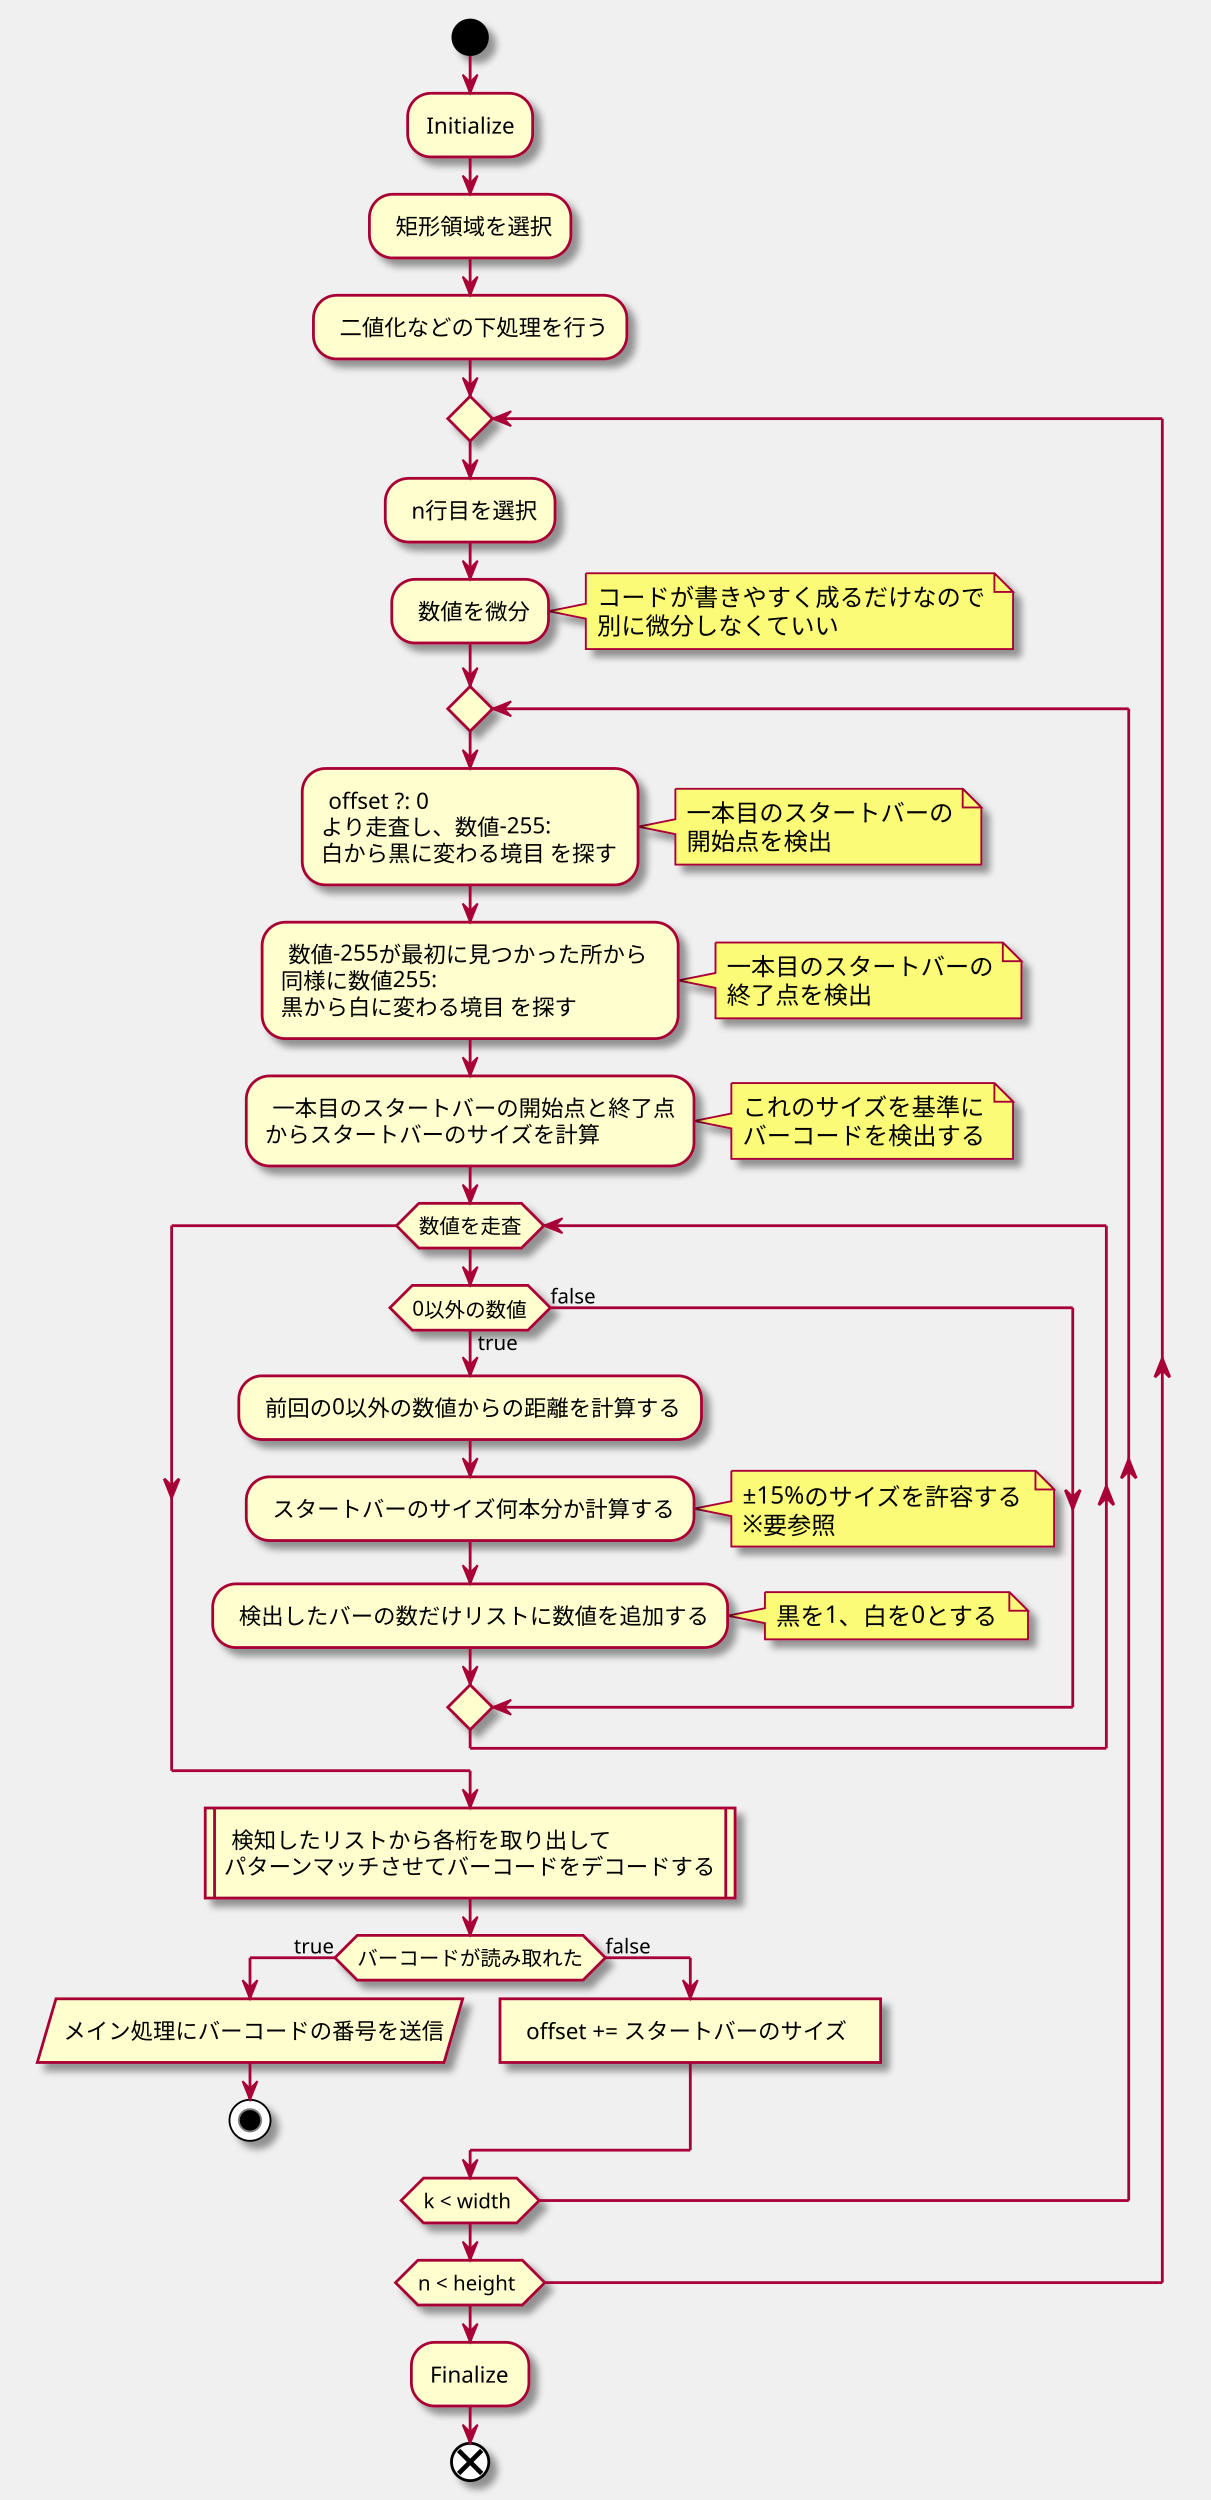
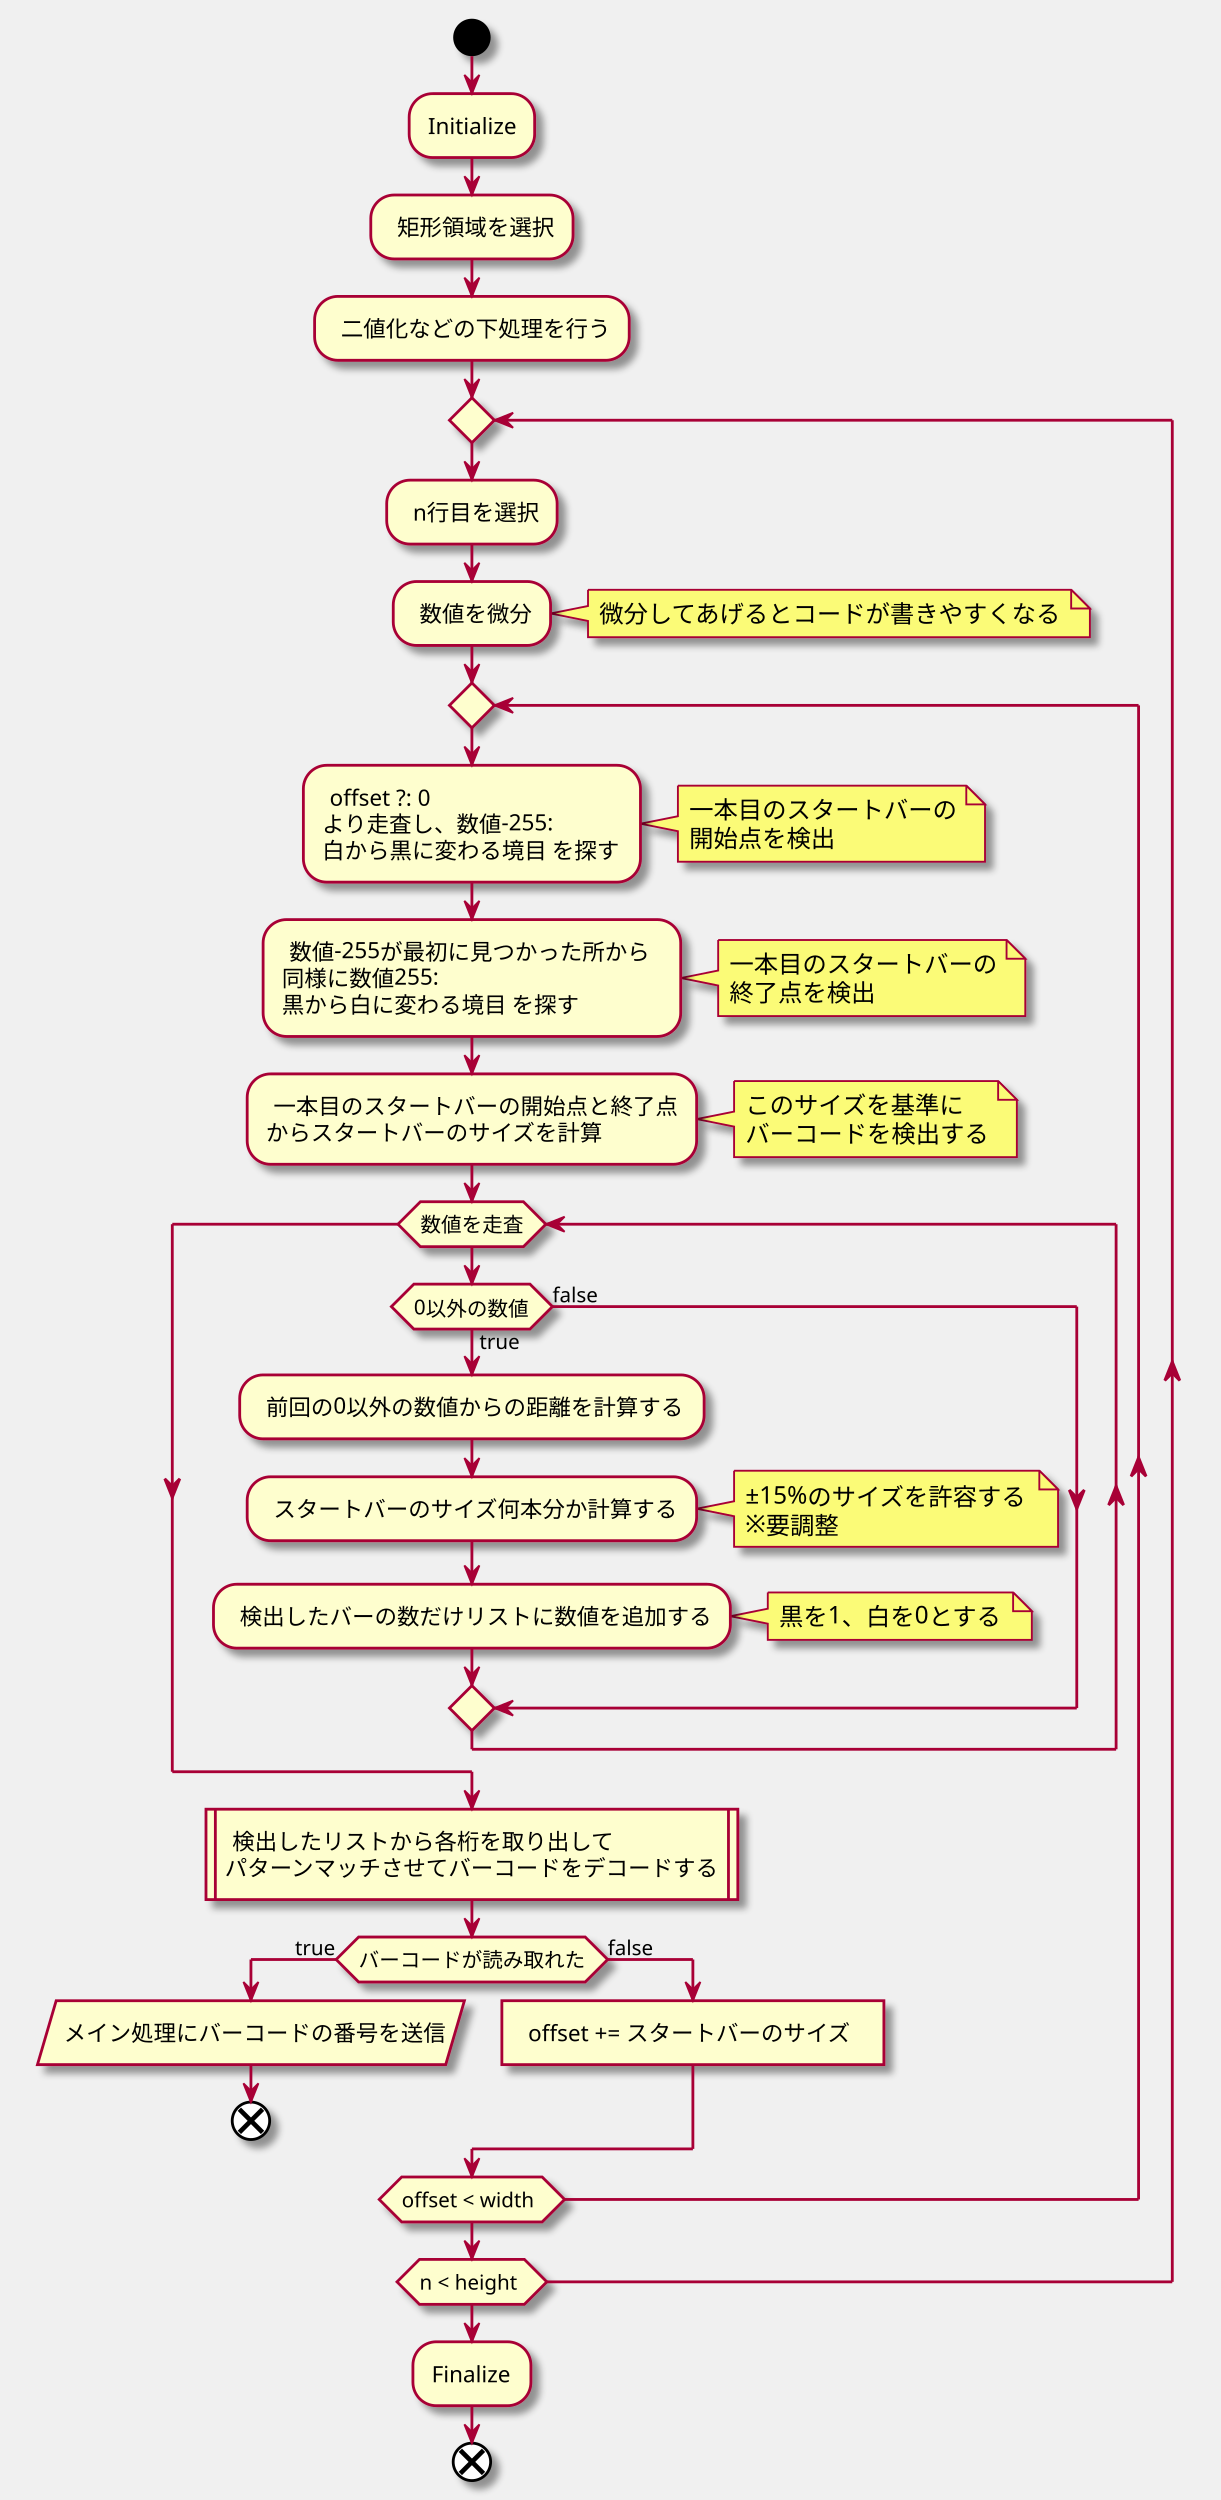
- <svg xmlns="http://www.w3.org/2000/svg" contentScriptType="application/ecmascript" contentStyleType="text/css" height="1340px" preserveAspectRatio="none" style="width:649px;height:1340px;" version="1.1" viewBox="0 0 649 1340" width="649px" zoomAndPan="magnify">
+ <svg xmlns="http://www.w3.org/2000/svg" contentScriptType="application/ecmascript" contentStyleType="text/css" height="1335px" preserveAspectRatio="none" style="width:652px;height:1335px;" version="1.1" viewBox="0 0 652 1335" width="652px" zoomAndPan="magnify">
  <defs>
-     <filter height="300%" id="fhlnoly5e7qh7" width="300%" x="-1" y="-1">
+     <filter height="300%" id="fitf21nll15od" width="300%" x="-1" y="-1">
      <feGaussianBlur result="blurOut" stdDeviation="2.0" />
      <feColorMatrix in="blurOut" result="blurOut2" type="matrix" values="0 0 0 0 0 0 0 0 0 0 0 0 0 0 0 0 0 0 .4 0" />
      <feOffset dx="4.0" dy="4.0" in="blurOut2" result="blurOut3" />
      <feBlend in="SourceGraphic" in2="blurOut3" mode="normal" />
    </filter>
  </defs>
  <g>
-     <ellipse cx="252" cy="20" fill="#000000" filter="url(#fhlnoly5e7qh7)" rx="10" ry="10" style="stroke: none; stroke-width: 1.0;" />
-     <rect fill="#FEFECE" filter="url(#fhlnoly5e7qh7)" height="34.133" rx="12.5" ry="12.5" style="stroke: #A80036; stroke-width: 1.5;" width="67" x="218.5" y="50" />
+     <ellipse cx="252" cy="20" fill="#000000" filter="url(#fitf21nll15od)" rx="10" ry="10" style="stroke: none; stroke-width: 1.0;" />
+     <rect fill="#FEFECE" filter="url(#fitf21nll15od)" height="34.133" rx="12.5" ry="12.5" style="stroke: #A80036; stroke-width: 1.5;" width="67" x="218.5" y="50" />
    <text fill="#000000" font-family="sans-serif" font-size="12" lengthAdjust="spacingAndGlyphs" textLength="47" x="228.5" y="71.602">Initialize</text>
-     <rect fill="#FEFECE" filter="url(#fhlnoly5e7qh7)" height="34.133" rx="12.5" ry="12.5" style="stroke: #A80036; stroke-width: 1.5;" width="108" x="198" y="104.133" />
+     <rect fill="#FEFECE" filter="url(#fitf21nll15od)" height="34.133" rx="12.5" ry="12.5" style="stroke: #A80036; stroke-width: 1.5;" width="108" x="198" y="104.133" />
    <text fill="#000000" font-family="sans-serif" font-size="12" lengthAdjust="spacingAndGlyphs" textLength="84" x="212" y="125.734">矩形領域を選択</text>
-     <rect fill="#FEFECE" filter="url(#fhlnoly5e7qh7)" height="34.133" rx="12.5" ry="12.5" style="stroke: #A80036; stroke-width: 1.5;" width="168" x="168" y="158.266" />
+     <rect fill="#FEFECE" filter="url(#fitf21nll15od)" height="34.133" rx="12.5" ry="12.5" style="stroke: #A80036; stroke-width: 1.5;" width="168" x="168" y="158.266" />
    <text fill="#000000" font-family="sans-serif" font-size="12" lengthAdjust="spacingAndGlyphs" textLength="144" x="182" y="179.867">二値化などの下処理を行う</text>
-     <rect fill="#FEFECE" filter="url(#fhlnoly5e7qh7)" height="34.133" rx="12.5" ry="12.5" style="stroke: #A80036; stroke-width: 1.5;" width="91" x="206.5" y="256.398" />
+     <rect fill="#FEFECE" filter="url(#fitf21nll15od)" height="34.133" rx="12.5" ry="12.5" style="stroke: #A80036; stroke-width: 1.5;" width="91" x="206.5" y="256.398" />
    <text fill="#000000" font-family="sans-serif" font-size="12" lengthAdjust="spacingAndGlyphs" textLength="67" x="220.5" y="278">n行目を選択</text>
-     <path d="M314,307.287 L314,323.598 L294,327.598 L314,331.598 L314,347.908 A0,0 0 0 0 314,347.908 L543,347.908 A0,0 0 0 0 543,347.908 L543,317.287 L533,307.287 L314,307.287 A0,0 0 0 0 314,307.287 " fill="#FBFB77" filter="url(#fhlnoly5e7qh7)" style="stroke: #A80036; stroke-width: 1.0;" />
-     <path d="M533,307.287 L533,317.287 L543,317.287 L533,307.287 " fill="#FBFB77" style="stroke: #A80036; stroke-width: 1.0;" />
-     <text fill="#000000" font-family="sans-serif" font-size="13" lengthAdjust="spacingAndGlyphs" textLength="208" x="320" y="324.856">コードが書きやすく成るだけなので</text>
-     <text fill="#000000" font-family="sans-serif" font-size="13" lengthAdjust="spacingAndGlyphs" textLength="130" x="320" y="340.166">別に微分しなくていい</text>
-     <rect fill="#FEFECE" filter="url(#fhlnoly5e7qh7)" height="34.133" rx="12.5" ry="12.5" style="stroke: #A80036; stroke-width: 1.5;" width="84" x="210" y="310.531" />
+     <path d="M314,314.942 L314,323.598 L294,327.598 L314,331.598 L314,340.253 A0,0 0 0 0 314,340.253 L582,340.253 A0,0 0 0 0 582,340.253 L582,324.942 L572,314.942 L314,314.942 A0,0 0 0 0 314,314.942 " fill="#FBFB77" filter="url(#fitf21nll15od)" style="stroke: #A80036; stroke-width: 1.0;" />
+     <path d="M572,314.942 L572,324.942 L582,324.942 L572,314.942 " fill="#FBFB77" style="stroke: #A80036; stroke-width: 1.0;" />
+     <text fill="#000000" font-family="sans-serif" font-size="13" lengthAdjust="spacingAndGlyphs" textLength="247" x="320" y="332.511">微分してあげるとコードが書きやすくなる</text>
+     <rect fill="#FEFECE" filter="url(#fitf21nll15od)" height="34.133" rx="12.5" ry="12.5" style="stroke: #A80036; stroke-width: 1.5;" width="84" x="210" y="310.531" />
    <text fill="#000000" font-family="sans-serif" font-size="12" lengthAdjust="spacingAndGlyphs" textLength="60" x="224" y="332.133">数値を微分</text>
-     <path d="M362,422.797 L362,439.107 L342,443.107 L362,447.107 L362,463.418 A0,0 0 0 0 362,463.418 L526,463.418 A0,0 0 0 0 526,463.418 L526,432.797 L516,422.797 L362,422.797 A0,0 0 0 0 362,422.797 " fill="#FBFB77" filter="url(#fhlnoly5e7qh7)" style="stroke: #A80036; stroke-width: 1.0;" />
-     <path d="M516,422.797 L516,432.797 L526,432.797 L516,422.797 " fill="#FBFB77" style="stroke: #A80036; stroke-width: 1.0;" />
-     <text fill="#000000" font-family="sans-serif" font-size="13" lengthAdjust="spacingAndGlyphs" textLength="143" x="368" y="440.365">一本目のスタートバーの</text>
-     <text fill="#000000" font-family="sans-serif" font-size="13" lengthAdjust="spacingAndGlyphs" textLength="78" x="368" y="455.676">開始点を検出</text>
-     <rect fill="#FEFECE" filter="url(#fhlnoly5e7qh7)" height="62.398" rx="12.5" ry="12.5" style="stroke: #A80036; stroke-width: 1.5;" width="180" x="162" y="411.908" />
-     <text fill="#000000" font-family="sans-serif" font-size="12" lengthAdjust="spacingAndGlyphs" textLength="57" x="176" y="433.51">offset ?: 0</text>
-     <text fill="#000000" font-family="sans-serif" font-size="12" lengthAdjust="spacingAndGlyphs" textLength="131" x="172" y="447.643">より走査し、数値-255:</text>
-     <text fill="#000000" font-family="sans-serif" font-size="12" lengthAdjust="spacingAndGlyphs" textLength="160" x="172" y="461.775">白から黒に変わる境目 を探す</text>
-     <path d="M383.5,505.195 L383.5,521.506 L363.5,525.506 L383.5,529.506 L383.5,545.816 A0,0 0 0 0 383.5,545.816 L547.5,545.816 A0,0 0 0 0 547.5,545.816 L547.5,515.195 L537.5,505.195 L383.5,505.195 A0,0 0 0 0 383.5,505.195 " fill="#FBFB77" filter="url(#fhlnoly5e7qh7)" style="stroke: #A80036; stroke-width: 1.0;" />
-     <path d="M537.5,505.195 L537.5,515.195 L547.5,515.195 L537.5,505.195 " fill="#FBFB77" style="stroke: #A80036; stroke-width: 1.0;" />
-     <text fill="#000000" font-family="sans-serif" font-size="13" lengthAdjust="spacingAndGlyphs" textLength="143" x="389.5" y="522.764">一本目のスタートバーの</text>
-     <text fill="#000000" font-family="sans-serif" font-size="13" lengthAdjust="spacingAndGlyphs" textLength="78" x="389.5" y="538.074">終了点を検出</text>
-     <rect fill="#FEFECE" filter="url(#fhlnoly5e7qh7)" height="62.398" rx="12.5" ry="12.5" style="stroke: #A80036; stroke-width: 1.5;" width="223" x="140.5" y="494.307" />
-     <text fill="#000000" font-family="sans-serif" font-size="12" lengthAdjust="spacingAndGlyphs" textLength="199" x="154.5" y="515.908">数値-255が最初に見つかった所から</text>
-     <text fill="#000000" font-family="sans-serif" font-size="12" lengthAdjust="spacingAndGlyphs" textLength="88" x="150.5" y="530.041">同様に数値255:</text>
-     <text fill="#000000" font-family="sans-serif" font-size="12" lengthAdjust="spacingAndGlyphs" textLength="160" x="150.5" y="544.174">黒から白に変わる境目 を探す</text>
-     <path d="M392,580.527 L392,596.838 L372,600.838 L392,604.838 L392,621.148 A0,0 0 0 0 392,621.148 L543,621.148 A0,0 0 0 0 543,621.148 L543,590.527 L533,580.527 L392,580.527 A0,0 0 0 0 392,580.527 " fill="#FBFB77" filter="url(#fhlnoly5e7qh7)" style="stroke: #A80036; stroke-width: 1.0;" />
-     <path d="M533,580.527 L533,590.527 L543,590.527 L533,580.527 " fill="#FBFB77" style="stroke: #A80036; stroke-width: 1.0;" />
-     <text fill="#000000" font-family="sans-serif" font-size="13" lengthAdjust="spacingAndGlyphs" textLength="130" x="398" y="598.096">これのサイズを基準に</text>
-     <text fill="#000000" font-family="sans-serif" font-size="13" lengthAdjust="spacingAndGlyphs" textLength="130" x="398" y="613.406">バーコードを検出する</text>
-     <rect fill="#FEFECE" filter="url(#fhlnoly5e7qh7)" height="48.266" rx="12.5" ry="12.5" style="stroke: #A80036; stroke-width: 1.5;" width="240" x="132" y="576.705" />
-     <text fill="#000000" font-family="sans-serif" font-size="12" lengthAdjust="spacingAndGlyphs" textLength="216" x="146" y="598.307">一本目のスタートバーの開始点と終了点</text>
-     <text fill="#000000" font-family="sans-serif" font-size="12" lengthAdjust="spacingAndGlyphs" textLength="180" x="142" y="612.439">からスタートバーのサイズを計算</text>
-     <rect fill="#FEFECE" filter="url(#fhlnoly5e7qh7)" height="34.133" rx="12.5" ry="12.5" style="stroke: #A80036; stroke-width: 1.5;" width="248" x="128" y="737.448" />
-     <text fill="#000000" font-family="sans-serif" font-size="12" lengthAdjust="spacingAndGlyphs" textLength="224" x="142" y="759.05">前回の0以外の数値からの距離を計算する</text>
-     <path d="M392,788.337 L392,804.648 L372,808.648 L392,812.648 L392,828.958 A0,0 0 0 0 392,828.958 L565,828.958 A0,0 0 0 0 565,828.958 L565,798.337 L555,788.337 L392,788.337 A0,0 0 0 0 392,788.337 " fill="#FBFB77" filter="url(#fhlnoly5e7qh7)" style="stroke: #A80036; stroke-width: 1.0;" />
-     <path d="M555,788.337 L555,798.337 L565,798.337 L555,788.337 " fill="#FBFB77" style="stroke: #A80036; stroke-width: 1.0;" />
-     <text fill="#000000" font-family="sans-serif" font-size="13" lengthAdjust="spacingAndGlyphs" textLength="152" x="398" y="805.905">±15%のサイズを許容する</text>
-     <text fill="#000000" font-family="sans-serif" font-size="13" lengthAdjust="spacingAndGlyphs" textLength="48" x="398" y="821.216">※要参照</text>
-     <rect fill="#FEFECE" filter="url(#fhlnoly5e7qh7)" height="34.133" rx="12.5" ry="12.5" style="stroke: #A80036; stroke-width: 1.5;" width="240" x="132" y="791.581" />
-     <text fill="#000000" font-family="sans-serif" font-size="12" lengthAdjust="spacingAndGlyphs" textLength="216" x="146" y="813.183">スタートバーのサイズ何本分か計算する</text>
-     <path d="M410,853.369 L410,862.024 L390,866.024 L410,870.024 L410,878.68 A0,0 0 0 0 410,878.68 L551,878.68 A0,0 0 0 0 551,878.68 L551,863.369 L541,853.369 L410,853.369 A0,0 0 0 0 410,853.369 " fill="#FBFB77" filter="url(#fhlnoly5e7qh7)" style="stroke: #A80036; stroke-width: 1.0;" />
-     <path d="M541,853.369 L541,863.369 L551,863.369 L541,853.369 " fill="#FBFB77" style="stroke: #A80036; stroke-width: 1.0;" />
-     <text fill="#000000" font-family="sans-serif" font-size="13" lengthAdjust="spacingAndGlyphs" textLength="120" x="416" y="870.938">黒を1、白を0とする</text>
-     <rect fill="#FEFECE" filter="url(#fhlnoly5e7qh7)" height="34.133" rx="12.5" ry="12.5" style="stroke: #A80036; stroke-width: 1.5;" width="276" x="114" y="848.958" />
-     <text fill="#000000" font-family="sans-serif" font-size="12" lengthAdjust="spacingAndGlyphs" textLength="252" x="128" y="870.56">検出したバーの数だけリストに数値を追加する</text>
-     <polygon fill="#FEFECE" filter="url(#fhlnoly5e7qh7)" points="221,688.971,283,688.971,295,700.971,283,712.971,221,712.971,209,700.971,221,688.971" style="stroke: #A80036; stroke-width: 1.5;" />
-     <text fill="#000000" font-family="sans-serif" font-size="11" lengthAdjust="spacingAndGlyphs" textLength="22" x="256" y="723.606">true</text>
-     <text fill="#000000" font-family="sans-serif" font-size="11" lengthAdjust="spacingAndGlyphs" textLength="62" x="221" y="705.128">0以外の数値</text>
-     <text fill="#000000" font-family="sans-serif" font-size="11" lengthAdjust="spacingAndGlyphs" textLength="25" x="295" y="698.65">false</text>
-     <polygon fill="#FEFECE" filter="url(#fhlnoly5e7qh7)" points="252,903.091,264,915.091,252,927.091,240,915.091,252,903.091" style="stroke: #A80036; stroke-width: 1.5;" />
-     <polygon fill="#FEFECE" filter="url(#fhlnoly5e7qh7)" points="224.5,644.971,279.5,644.971,291.5,656.971,279.5,668.971,224.5,668.971,212.5,656.971,224.5,644.971" style="stroke: #A80036; stroke-width: 1.5;" />
-     <text fill="#000000" font-family="sans-serif" font-size="11" lengthAdjust="spacingAndGlyphs" textLength="55" x="224.5" y="661.128">数値を走査</text>
-     <rect fill="#FEFECE" filter="url(#fhlnoly5e7qh7)" height="48.266" style="stroke: #A80036; stroke-width: 1.5;" width="284" x="110" y="969.091" />
-     <line style="stroke: #A80036; stroke-width: 1.5;" x1="115" x2="115" y1="969.091" y2="1017.356" />
-     <line style="stroke: #A80036; stroke-width: 1.5;" x1="389" x2="389" y1="969.091" y2="1017.356" />
-     <text fill="#000000" font-family="sans-serif" font-size="12" lengthAdjust="spacingAndGlyphs" textLength="204" x="124" y="990.692">検知したリストから各桁を取り出して</text>
-     <text fill="#000000" font-family="sans-serif" font-size="12" lengthAdjust="spacingAndGlyphs" textLength="264" x="120" y="1004.825">パターンマッチさせてバーコードをデコードする</text>
-     <polygon fill="#FEFECE" filter="url(#fhlnoly5e7qh7)" points="191.5,1037.356,312.5,1037.356,324.5,1049.356,312.5,1061.356,191.5,1061.356,179.5,1049.356,191.5,1037.356" style="stroke: #A80036; stroke-width: 1.5;" />
-     <text fill="#000000" font-family="sans-serif" font-size="11" lengthAdjust="spacingAndGlyphs" textLength="121" x="191.5" y="1053.514">バーコードが読み取れた</text>
-     <text fill="#000000" font-family="sans-serif" font-size="11" lengthAdjust="spacingAndGlyphs" textLength="22" x="157.5" y="1047.036">true</text>
-     <text fill="#000000" font-family="sans-serif" font-size="11" lengthAdjust="spacingAndGlyphs" textLength="25" x="324.5" y="1047.036">false</text>
-     <polygon fill="#FEFECE" filter="url(#fhlnoly5e7qh7)" points="30,1071.356,248,1071.356,238,1105.489,20,1105.489" style="stroke: #A80036; stroke-width: 1.5;" />
-     <text fill="#000000" font-family="sans-serif" font-size="12" lengthAdjust="spacingAndGlyphs" textLength="204" x="34" y="1092.958">メイン処理にバーコードの番号を送信</text>
-     <ellipse cx="134" cy="1136.489" fill="#FFFFFF" filter="url(#fhlnoly5e7qh7)" rx="11" ry="11" style="stroke: #000000; stroke-width: 1.0;" />
-     <ellipse cx="134" cy="1136.489" fill="#000000" rx="6" ry="6" style="stroke: #7F7F7F; stroke-width: 1.0;" />
-     <rect fill="#FEFECE" filter="url(#fhlnoly5e7qh7)" height="34.133" style="stroke: #A80036; stroke-width: 1.5;" width="204" x="268" y="1071.356" />
-     <text fill="#000000" font-family="sans-serif" font-size="12" lengthAdjust="spacingAndGlyphs" textLength="180" x="282" y="1092.958">offset += スタートバーのサイズ</text>
-     <polygon fill="#FEFECE" filter="url(#fhlnoly5e7qh7)" points="252,367.908,264,379.908,252,391.908,240,379.908,252,367.908" style="stroke: #A80036; stroke-width: 1.5;" />
-     <polygon fill="#FEFECE" filter="url(#fhlnoly5e7qh7)" points="227,1167.489,277,1167.489,289,1179.489,277,1191.489,227,1191.489,215,1179.489,227,1167.489" style="stroke: #A80036; stroke-width: 1.5;" />
-     <text fill="#000000" font-family="sans-serif" font-size="11" lengthAdjust="spacingAndGlyphs" textLength="50" x="227" y="1183.647">k &lt; width</text>
-     <polygon fill="#FEFECE" filter="url(#fhlnoly5e7qh7)" points="252,212.398,264,224.398,252,236.398,240,224.398,252,212.398" style="stroke: #A80036; stroke-width: 1.5;" />
-     <polygon fill="#FEFECE" filter="url(#fhlnoly5e7qh7)" points="224,1211.489,280,1211.489,292,1223.489,280,1235.489,224,1235.489,212,1223.489,224,1211.489" style="stroke: #A80036; stroke-width: 1.5;" />
-     <text fill="#000000" font-family="sans-serif" font-size="11" lengthAdjust="spacingAndGlyphs" textLength="56" x="224" y="1227.647">n &lt; height</text>
-     <rect fill="#FEFECE" filter="url(#fhlnoly5e7qh7)" height="34.133" rx="12.5" ry="12.5" style="stroke: #A80036; stroke-width: 1.5;" width="63" x="220.5" y="1255.489" />
-     <text fill="#000000" font-family="sans-serif" font-size="12" lengthAdjust="spacingAndGlyphs" textLength="43" x="230.5" y="1277.091">Finalize</text>
-     <ellipse cx="252" cy="1319.622" fill="#FFFFFF" filter="url(#fhlnoly5e7qh7)" rx="10" ry="10" style="stroke: #000000; stroke-width: 1.5;" />
-     <line style="stroke: #000000; stroke-width: 2.5;" x1="245.813" x2="258.187" y1="1313.435" y2="1325.809" />
-     <line style="stroke: #000000; stroke-width: 2.5;" x1="258.187" x2="245.813" y1="1313.435" y2="1325.809" />
+     <path d="M362,419.553 L362,435.863 L342,439.863 L362,443.863 L362,460.174 A0,0 0 0 0 362,460.174 L526,460.174 A0,0 0 0 0 526,460.174 L526,429.553 L516,419.553 L362,419.553 A0,0 0 0 0 362,419.553 " fill="#FBFB77" filter="url(#fitf21nll15od)" style="stroke: #A80036; stroke-width: 1.0;" />
+     <path d="M516,419.553 L516,429.553 L526,429.553 L516,419.553 " fill="#FBFB77" style="stroke: #A80036; stroke-width: 1.0;" />
+     <text fill="#000000" font-family="sans-serif" font-size="13" lengthAdjust="spacingAndGlyphs" textLength="143" x="368" y="437.121">一本目のスタートバーの</text>
+     <text fill="#000000" font-family="sans-serif" font-size="13" lengthAdjust="spacingAndGlyphs" textLength="78" x="368" y="452.432">開始点を検出</text>
+     <rect fill="#FEFECE" filter="url(#fitf21nll15od)" height="62.398" rx="12.5" ry="12.5" style="stroke: #A80036; stroke-width: 1.5;" width="180" x="162" y="408.664" />
+     <text fill="#000000" font-family="sans-serif" font-size="12" lengthAdjust="spacingAndGlyphs" textLength="57" x="176" y="430.266">offset ?: 0</text>
+     <text fill="#000000" font-family="sans-serif" font-size="12" lengthAdjust="spacingAndGlyphs" textLength="131" x="172" y="444.398">より走査し、数値-255:</text>
+     <text fill="#000000" font-family="sans-serif" font-size="12" lengthAdjust="spacingAndGlyphs" textLength="160" x="172" y="458.531">白から黒に変わる境目 を探す</text>
+     <path d="M383.5,501.951 L383.5,518.262 L363.5,522.262 L383.5,526.262 L383.5,542.572 A0,0 0 0 0 383.5,542.572 L547.5,542.572 A0,0 0 0 0 547.5,542.572 L547.5,511.951 L537.5,501.951 L383.5,501.951 A0,0 0 0 0 383.5,501.951 " fill="#FBFB77" filter="url(#fitf21nll15od)" style="stroke: #A80036; stroke-width: 1.0;" />
+     <path d="M537.5,501.951 L537.5,511.951 L547.5,511.951 L537.5,501.951 " fill="#FBFB77" style="stroke: #A80036; stroke-width: 1.0;" />
+     <text fill="#000000" font-family="sans-serif" font-size="13" lengthAdjust="spacingAndGlyphs" textLength="143" x="389.5" y="519.519">一本目のスタートバーの</text>
+     <text fill="#000000" font-family="sans-serif" font-size="13" lengthAdjust="spacingAndGlyphs" textLength="78" x="389.5" y="534.83">終了点を検出</text>
+     <rect fill="#FEFECE" filter="url(#fitf21nll15od)" height="62.398" rx="12.5" ry="12.5" style="stroke: #A80036; stroke-width: 1.5;" width="223" x="140.5" y="491.062" />
+     <text fill="#000000" font-family="sans-serif" font-size="12" lengthAdjust="spacingAndGlyphs" textLength="199" x="154.5" y="512.664">数値-255が最初に見つかった所から</text>
+     <text fill="#000000" font-family="sans-serif" font-size="12" lengthAdjust="spacingAndGlyphs" textLength="88" x="150.5" y="526.797">同様に数値255:</text>
+     <text fill="#000000" font-family="sans-serif" font-size="12" lengthAdjust="spacingAndGlyphs" textLength="160" x="150.5" y="540.93">黒から白に変わる境目 を探す</text>
+     <path d="M392,577.283 L392,593.594 L372,597.594 L392,601.594 L392,617.904 A0,0 0 0 0 392,617.904 L543,617.904 A0,0 0 0 0 543,617.904 L543,587.283 L533,577.283 L392,577.283 A0,0 0 0 0 392,577.283 " fill="#FBFB77" filter="url(#fitf21nll15od)" style="stroke: #A80036; stroke-width: 1.0;" />
+     <path d="M533,577.283 L533,587.283 L543,587.283 L533,577.283 " fill="#FBFB77" style="stroke: #A80036; stroke-width: 1.0;" />
+     <text fill="#000000" font-family="sans-serif" font-size="13" lengthAdjust="spacingAndGlyphs" textLength="117" x="398" y="594.852">このサイズを基準に</text>
+     <text fill="#000000" font-family="sans-serif" font-size="13" lengthAdjust="spacingAndGlyphs" textLength="130" x="398" y="610.162">バーコードを検出する</text>
+     <rect fill="#FEFECE" filter="url(#fitf21nll15od)" height="48.266" rx="12.5" ry="12.5" style="stroke: #A80036; stroke-width: 1.5;" width="240" x="132" y="573.461" />
+     <text fill="#000000" font-family="sans-serif" font-size="12" lengthAdjust="spacingAndGlyphs" textLength="216" x="146" y="595.062">一本目のスタートバーの開始点と終了点</text>
+     <text fill="#000000" font-family="sans-serif" font-size="12" lengthAdjust="spacingAndGlyphs" textLength="180" x="142" y="609.195">からスタートバーのサイズを計算</text>
+     <rect fill="#FEFECE" filter="url(#fitf21nll15od)" height="34.133" rx="12.5" ry="12.5" style="stroke: #A80036; stroke-width: 1.5;" width="248" x="128" y="734.204" />
+     <text fill="#000000" font-family="sans-serif" font-size="12" lengthAdjust="spacingAndGlyphs" textLength="224" x="142" y="755.806">前回の0以外の数値からの距離を計算する</text>
+     <path d="M392,785.358 L392,801.669 L372,805.669 L392,809.669 L392,825.98 A0,0 0 0 0 392,825.98 L565,825.98 A0,0 0 0 0 565,825.98 L565,795.358 L555,785.358 L392,785.358 A0,0 0 0 0 392,785.358 " fill="#FBFB77" filter="url(#fitf21nll15od)" style="stroke: #A80036; stroke-width: 1.0;" />
+     <path d="M555,785.358 L555,795.358 L565,795.358 L555,785.358 " fill="#FBFB77" style="stroke: #A80036; stroke-width: 1.0;" />
+     <text fill="#000000" font-family="sans-serif" font-size="13" lengthAdjust="spacingAndGlyphs" textLength="152" x="398" y="802.927">±15%のサイズを許容する</text>
+     <text fill="#000000" font-family="sans-serif" font-size="13" lengthAdjust="spacingAndGlyphs" textLength="48" x="398" y="818.237">※要調整</text>
+     <rect fill="#FEFECE" filter="url(#fitf21nll15od)" height="34.133" rx="12.5" ry="12.5" style="stroke: #A80036; stroke-width: 1.5;" width="240" x="132" y="788.602" />
+     <text fill="#000000" font-family="sans-serif" font-size="12" lengthAdjust="spacingAndGlyphs" textLength="216" x="146" y="810.204">スタートバーのサイズ何本分か計算する</text>
+     <path d="M410,850.391 L410,859.046 L390,863.046 L410,867.046 L410,875.701 A0,0 0 0 0 410,875.701 L551,875.701 A0,0 0 0 0 551,875.701 L551,860.391 L541,850.391 L410,850.391 A0,0 0 0 0 410,850.391 " fill="#FBFB77" filter="url(#fitf21nll15od)" style="stroke: #A80036; stroke-width: 1.0;" />
+     <path d="M541,850.391 L541,860.391 L551,860.391 L541,850.391 " fill="#FBFB77" style="stroke: #A80036; stroke-width: 1.0;" />
+     <text fill="#000000" font-family="sans-serif" font-size="13" lengthAdjust="spacingAndGlyphs" textLength="120" x="416" y="867.959">黒を1、白を0とする</text>
+     <rect fill="#FEFECE" filter="url(#fitf21nll15od)" height="34.133" rx="12.5" ry="12.5" style="stroke: #A80036; stroke-width: 1.5;" width="276" x="114" y="845.98" />
+     <text fill="#000000" font-family="sans-serif" font-size="12" lengthAdjust="spacingAndGlyphs" textLength="252" x="128" y="867.581">検出したバーの数だけリストに数値を追加する</text>
+     <polygon fill="#FEFECE" filter="url(#fitf21nll15od)" points="221,685.727,283,685.727,295,697.727,283,709.727,221,709.727,209,697.727,221,685.727" style="stroke: #A80036; stroke-width: 1.5;" />
+     <text fill="#000000" font-family="sans-serif" font-size="11" lengthAdjust="spacingAndGlyphs" textLength="22" x="256" y="720.361">true</text>
+     <text fill="#000000" font-family="sans-serif" font-size="11" lengthAdjust="spacingAndGlyphs" textLength="62" x="221" y="701.884">0以外の数値</text>
+     <text fill="#000000" font-family="sans-serif" font-size="11" lengthAdjust="spacingAndGlyphs" textLength="25" x="295" y="695.406">false</text>
+     <polygon fill="#FEFECE" filter="url(#fitf21nll15od)" points="252,900.112,264,912.112,252,924.112,240,912.112,252,900.112" style="stroke: #A80036; stroke-width: 1.5;" />
+     <polygon fill="#FEFECE" filter="url(#fitf21nll15od)" points="224.5,641.727,279.5,641.727,291.5,653.727,279.5,665.727,224.5,665.727,212.5,653.727,224.5,641.727" style="stroke: #A80036; stroke-width: 1.5;" />
+     <text fill="#000000" font-family="sans-serif" font-size="11" lengthAdjust="spacingAndGlyphs" textLength="55" x="224.5" y="657.884">数値を走査</text>
+     <rect fill="#FEFECE" filter="url(#fitf21nll15od)" height="48.266" style="stroke: #A80036; stroke-width: 1.5;" width="284" x="110" y="966.112" />
+     <line style="stroke: #A80036; stroke-width: 1.5;" x1="115" x2="115" y1="966.112" y2="1014.378" />
+     <line style="stroke: #A80036; stroke-width: 1.5;" x1="389" x2="389" y1="966.112" y2="1014.378" />
+     <text fill="#000000" font-family="sans-serif" font-size="12" lengthAdjust="spacingAndGlyphs" textLength="204" x="124" y="987.714">検出したリストから各桁を取り出して</text>
+     <text fill="#000000" font-family="sans-serif" font-size="12" lengthAdjust="spacingAndGlyphs" textLength="264" x="120" y="1001.847">パターンマッチさせてバーコードをデコードする</text>
+     <polygon fill="#FEFECE" filter="url(#fitf21nll15od)" points="191.5,1034.378,312.5,1034.378,324.5,1046.378,312.5,1058.378,191.5,1058.378,179.5,1046.378,191.5,1034.378" style="stroke: #A80036; stroke-width: 1.5;" />
+     <text fill="#000000" font-family="sans-serif" font-size="11" lengthAdjust="spacingAndGlyphs" textLength="121" x="191.5" y="1050.535">バーコードが読み取れた</text>
+     <text fill="#000000" font-family="sans-serif" font-size="11" lengthAdjust="spacingAndGlyphs" textLength="22" x="157.5" y="1044.058">true</text>
+     <text fill="#000000" font-family="sans-serif" font-size="11" lengthAdjust="spacingAndGlyphs" textLength="25" x="324.5" y="1044.058">false</text>
+     <polygon fill="#FEFECE" filter="url(#fitf21nll15od)" points="30,1068.378,248,1068.378,238,1102.511,20,1102.511" style="stroke: #A80036; stroke-width: 1.5;" />
+     <text fill="#000000" font-family="sans-serif" font-size="12" lengthAdjust="spacingAndGlyphs" textLength="204" x="34" y="1089.979">メイン処理にバーコードの番号を送信</text>
+     <ellipse cx="134" cy="1132.511" fill="#FFFFFF" filter="url(#fitf21nll15od)" rx="10" ry="10" style="stroke: #000000; stroke-width: 1.5;" />
+     <line style="stroke: #000000; stroke-width: 2.5;" x1="127.813" x2="140.187" y1="1126.324" y2="1138.698" />
+     <line style="stroke: #000000; stroke-width: 2.5;" x1="140.187" x2="127.813" y1="1126.324" y2="1138.698" />
+     <rect fill="#FEFECE" filter="url(#fitf21nll15od)" height="34.133" style="stroke: #A80036; stroke-width: 1.5;" width="204" x="268" y="1068.378" />
+     <text fill="#000000" font-family="sans-serif" font-size="12" lengthAdjust="spacingAndGlyphs" textLength="180" x="282" y="1089.979">offset += スタートバーのサイズ</text>
+     <polygon fill="#FEFECE" filter="url(#fitf21nll15od)" points="252,364.664,264,376.664,252,388.664,240,376.664,252,364.664" style="stroke: #A80036; stroke-width: 1.5;" />
+     <polygon fill="#FEFECE" filter="url(#fitf21nll15od)" points="214.5,1162.511,289.5,1162.511,301.5,1174.511,289.5,1186.511,214.5,1186.511,202.5,1174.511,214.5,1162.511" style="stroke: #A80036; stroke-width: 1.5;" />
+     <text fill="#000000" font-family="sans-serif" font-size="11" lengthAdjust="spacingAndGlyphs" textLength="75" x="214.5" y="1178.668">offset &lt; width</text>
+     <polygon fill="#FEFECE" filter="url(#fitf21nll15od)" points="252,212.398,264,224.398,252,236.398,240,224.398,252,212.398" style="stroke: #A80036; stroke-width: 1.5;" />
+     <polygon fill="#FEFECE" filter="url(#fitf21nll15od)" points="224,1206.511,280,1206.511,292,1218.511,280,1230.511,224,1230.511,212,1218.511,224,1206.511" style="stroke: #A80036; stroke-width: 1.5;" />
+     <text fill="#000000" font-family="sans-serif" font-size="11" lengthAdjust="spacingAndGlyphs" textLength="56" x="224" y="1222.668">n &lt; height</text>
+     <rect fill="#FEFECE" filter="url(#fitf21nll15od)" height="34.133" rx="12.5" ry="12.5" style="stroke: #A80036; stroke-width: 1.5;" width="63" x="220.5" y="1250.511" />
+     <text fill="#000000" font-family="sans-serif" font-size="12" lengthAdjust="spacingAndGlyphs" textLength="43" x="230.5" y="1272.112">Finalize</text>
+     <ellipse cx="252" cy="1314.644" fill="#FFFFFF" filter="url(#fitf21nll15od)" rx="10" ry="10" style="stroke: #000000; stroke-width: 1.5;" />
+     <line style="stroke: #000000; stroke-width: 2.5;" x1="245.813" x2="258.187" y1="1308.456" y2="1320.831" />
+     <line style="stroke: #000000; stroke-width: 2.5;" x1="258.187" x2="245.813" y1="1308.456" y2="1320.831" />
    <line style="stroke: #A80036; stroke-width: 1.5;" x1="252" x2="252" y1="30" y2="50" />
    <polygon fill="#A80036" points="248,40,252,50,256,40,252,44" style="stroke: #A80036; stroke-width: 1.0;" />
    <line style="stroke: #A80036; stroke-width: 1.5;" x1="252" x2="252" y1="84.133" y2="104.133" />
    <polygon fill="#A80036" points="248,94.133,252,104.133,256,94.133,252,98.133" style="stroke: #A80036; stroke-width: 1.0;" />
    <line style="stroke: #A80036; stroke-width: 1.5;" x1="252" x2="252" y1="138.266" y2="158.266" />
    <polygon fill="#A80036" points="248,148.266,252,158.266,256,148.266,252,152.266" style="stroke: #A80036; stroke-width: 1.0;" />
    <line style="stroke: #A80036; stroke-width: 1.5;" x1="252" x2="252" y1="290.531" y2="310.531" />
    <polygon fill="#A80036" points="248,300.531,252,310.531,256,300.531,252,304.531" style="stroke: #A80036; stroke-width: 1.0;" />
-     <line style="stroke: #A80036; stroke-width: 1.5;" x1="252" x2="252" y1="474.307" y2="494.307" />
-     <polygon fill="#A80036" points="248,484.307,252,494.307,256,484.307,252,488.307" style="stroke: #A80036; stroke-width: 1.0;" />
-     <line style="stroke: #A80036; stroke-width: 1.5;" x1="252" x2="252" y1="556.705" y2="576.705" />
-     <polygon fill="#A80036" points="248,566.705,252,576.705,256,566.705,252,570.705" style="stroke: #A80036; stroke-width: 1.0;" />
-     <line style="stroke: #A80036; stroke-width: 1.5;" x1="252" x2="252" y1="771.581" y2="791.581" />
-     <polygon fill="#A80036" points="248,781.581,252,791.581,256,781.581,252,785.581" style="stroke: #A80036; stroke-width: 1.0;" />
-     <line style="stroke: #A80036; stroke-width: 1.5;" x1="252" x2="252" y1="825.714" y2="848.958" />
-     <polygon fill="#A80036" points="248,838.958,252,848.958,256,838.958,252,842.958" style="stroke: #A80036; stroke-width: 1.0;" />
-     <line style="stroke: #A80036; stroke-width: 1.5;" x1="252" x2="252" y1="712.971" y2="737.448" />
-     <polygon fill="#A80036" points="248,727.448,252,737.448,256,727.448,252,731.448" style="stroke: #A80036; stroke-width: 1.0;" />
-     <line style="stroke: #A80036; stroke-width: 1.5;" x1="295" x2="575" y1="700.971" y2="700.971" />
-     <polygon fill="#A80036" points="571,798.648,575,808.648,579,798.648,575,802.648" style="stroke: #A80036; stroke-width: 1.5;" />
-     <line style="stroke: #A80036; stroke-width: 1.5;" x1="575" x2="575" y1="700.971" y2="915.091" />
-     <line style="stroke: #A80036; stroke-width: 1.5;" x1="575" x2="264" y1="915.091" y2="915.091" />
-     <polygon fill="#A80036" points="274,911.091,264,915.091,274,919.091,270,915.091" style="stroke: #A80036; stroke-width: 1.0;" />
-     <line style="stroke: #A80036; stroke-width: 1.5;" x1="252" x2="252" y1="883.091" y2="903.091" />
-     <polygon fill="#A80036" points="248,893.091,252,903.091,256,893.091,252,897.091" style="stroke: #A80036; stroke-width: 1.0;" />
-     <line style="stroke: #A80036; stroke-width: 1.5;" x1="252" x2="252" y1="668.971" y2="688.971" />
-     <polygon fill="#A80036" points="248,678.971,252,688.971,256,678.971,252,682.971" style="stroke: #A80036; stroke-width: 1.0;" />
-     <line style="stroke: #A80036; stroke-width: 1.5;" x1="252" x2="252" y1="927.091" y2="937.091" />
-     <line style="stroke: #A80036; stroke-width: 1.5;" x1="252" x2="593" y1="937.091" y2="937.091" />
-     <polygon fill="#A80036" points="589,806.648,593,796.648,597,806.648,593,802.648" style="stroke: #A80036; stroke-width: 1.5;" />
-     <line style="stroke: #A80036; stroke-width: 1.5;" x1="593" x2="593" y1="656.971" y2="937.091" />
-     <line style="stroke: #A80036; stroke-width: 1.5;" x1="593" x2="291.5" y1="656.971" y2="656.971" />
-     <polygon fill="#A80036" points="301.5,652.971,291.5,656.971,301.5,660.971,297.5,656.971" style="stroke: #A80036; stroke-width: 1.0;" />
-     <line style="stroke: #A80036; stroke-width: 1.5;" x1="212.5" x2="92" y1="656.971" y2="656.971" />
-     <polygon fill="#A80036" points="88,792.648,92,802.648,96,792.648,92,796.648" style="stroke: #A80036; stroke-width: 1.5;" />
-     <line style="stroke: #A80036; stroke-width: 1.5;" x1="92" x2="92" y1="656.971" y2="949.091" />
-     <line style="stroke: #A80036; stroke-width: 1.5;" x1="92" x2="252" y1="949.091" y2="949.091" />
-     <line style="stroke: #A80036; stroke-width: 1.5;" x1="252" x2="252" y1="949.091" y2="969.091" />
-     <polygon fill="#A80036" points="248,959.091,252,969.091,256,959.091,252,963.091" style="stroke: #A80036; stroke-width: 1.0;" />
-     <line style="stroke: #A80036; stroke-width: 1.5;" x1="252" x2="252" y1="624.971" y2="644.971" />
-     <polygon fill="#A80036" points="248,634.971,252,644.971,256,634.971,252,638.971" style="stroke: #A80036; stroke-width: 1.0;" />
-     <line style="stroke: #A80036; stroke-width: 1.5;" x1="134" x2="134" y1="1105.489" y2="1125.489" />
-     <polygon fill="#A80036" points="130,1115.489,134,1125.489,138,1115.489,134,1119.489" style="stroke: #A80036; stroke-width: 1.0;" />
-     <line style="stroke: #A80036; stroke-width: 1.5;" x1="179.5" x2="134" y1="1049.356" y2="1049.356" />
-     <line style="stroke: #A80036; stroke-width: 1.5;" x1="134" x2="134" y1="1049.356" y2="1071.356" />
-     <polygon fill="#A80036" points="130,1061.356,134,1071.356,138,1061.356,134,1065.356" style="stroke: #A80036; stroke-width: 1.0;" />
-     <line style="stroke: #A80036; stroke-width: 1.5;" x1="324.5" x2="370" y1="1049.356" y2="1049.356" />
-     <line style="stroke: #A80036; stroke-width: 1.5;" x1="370" x2="370" y1="1049.356" y2="1071.356" />
-     <polygon fill="#A80036" points="366,1061.356,370,1071.356,374,1061.356,370,1065.356" style="stroke: #A80036; stroke-width: 1.0;" />
-     <line style="stroke: #A80036; stroke-width: 1.5;" x1="370" x2="370" y1="1105.489" y2="1152.489" />
-     <line style="stroke: #A80036; stroke-width: 1.5;" x1="370" x2="252" y1="1152.489" y2="1152.489" />
-     <line style="stroke: #A80036; stroke-width: 1.5;" x1="252" x2="252" y1="1152.489" y2="1167.489" />
-     <polygon fill="#A80036" points="248,1157.489,252,1167.489,256,1157.489,252,1161.489" style="stroke: #A80036; stroke-width: 1.0;" />
-     <line style="stroke: #A80036; stroke-width: 1.5;" x1="252" x2="252" y1="1017.356" y2="1037.356" />
-     <polygon fill="#A80036" points="248,1027.356,252,1037.356,256,1027.356,252,1031.356" style="stroke: #A80036; stroke-width: 1.0;" />
-     <line style="stroke: #A80036; stroke-width: 1.5;" x1="252" x2="252" y1="391.908" y2="411.908" />
-     <polygon fill="#A80036" points="248,401.908,252,411.908,256,401.908,252,405.908" style="stroke: #A80036; stroke-width: 1.0;" />
-     <line style="stroke: #A80036; stroke-width: 1.5;" x1="289" x2="605" y1="1179.489" y2="1179.489" />
-     <polygon fill="#A80036" points="601,792.315,605,782.315,609,792.315,605,788.315" style="stroke: #A80036; stroke-width: 1.5;" />
-     <line style="stroke: #A80036; stroke-width: 1.5;" x1="605" x2="605" y1="379.908" y2="1179.489" />
-     <line style="stroke: #A80036; stroke-width: 1.5;" x1="605" x2="264" y1="379.908" y2="379.908" />
-     <polygon fill="#A80036" points="274,375.908,264,379.908,274,383.908,270,379.908" style="stroke: #A80036; stroke-width: 1.0;" />
-     <line style="stroke: #A80036; stroke-width: 1.5;" x1="252" x2="252" y1="344.664" y2="367.908" />
-     <polygon fill="#A80036" points="248,357.908,252,367.908,256,357.908,252,361.908" style="stroke: #A80036; stroke-width: 1.0;" />
+     <line style="stroke: #A80036; stroke-width: 1.5;" x1="252" x2="252" y1="471.062" y2="491.062" />
+     <polygon fill="#A80036" points="248,481.062,252,491.062,256,481.062,252,485.062" style="stroke: #A80036; stroke-width: 1.0;" />
+     <line style="stroke: #A80036; stroke-width: 1.5;" x1="252" x2="252" y1="553.461" y2="573.461" />
+     <polygon fill="#A80036" points="248,563.461,252,573.461,256,563.461,252,567.461" style="stroke: #A80036; stroke-width: 1.0;" />
+     <line style="stroke: #A80036; stroke-width: 1.5;" x1="252" x2="252" y1="768.337" y2="788.602" />
+     <polygon fill="#A80036" points="248,778.602,252,788.602,256,778.602,252,782.602" style="stroke: #A80036; stroke-width: 1.0;" />
+     <line style="stroke: #A80036; stroke-width: 1.5;" x1="252" x2="252" y1="822.735" y2="845.98" />
+     <polygon fill="#A80036" points="248,835.98,252,845.98,256,835.98,252,839.98" style="stroke: #A80036; stroke-width: 1.0;" />
+     <line style="stroke: #A80036; stroke-width: 1.5;" x1="252" x2="252" y1="709.727" y2="734.204" />
+     <polygon fill="#A80036" points="248,724.204,252,734.204,256,724.204,252,728.204" style="stroke: #A80036; stroke-width: 1.0;" />
+     <line style="stroke: #A80036; stroke-width: 1.5;" x1="295" x2="575" y1="697.727" y2="697.727" />
+     <polygon fill="#A80036" points="571,795.669,575,805.669,579,795.669,575,799.669" style="stroke: #A80036; stroke-width: 1.5;" />
+     <line style="stroke: #A80036; stroke-width: 1.5;" x1="575" x2="575" y1="697.727" y2="912.112" />
+     <line style="stroke: #A80036; stroke-width: 1.5;" x1="575" x2="264" y1="912.112" y2="912.112" />
+     <polygon fill="#A80036" points="274,908.112,264,912.112,274,916.112,270,912.112" style="stroke: #A80036; stroke-width: 1.0;" />
+     <line style="stroke: #A80036; stroke-width: 1.5;" x1="252" x2="252" y1="880.112" y2="900.112" />
+     <polygon fill="#A80036" points="248,890.112,252,900.112,256,890.112,252,894.112" style="stroke: #A80036; stroke-width: 1.0;" />
+     <line style="stroke: #A80036; stroke-width: 1.5;" x1="252" x2="252" y1="665.727" y2="685.727" />
+     <polygon fill="#A80036" points="248,675.727,252,685.727,256,675.727,252,679.727" style="stroke: #A80036; stroke-width: 1.0;" />
+     <line style="stroke: #A80036; stroke-width: 1.5;" x1="252" x2="252" y1="924.112" y2="934.112" />
+     <line style="stroke: #A80036; stroke-width: 1.5;" x1="252" x2="596" y1="934.112" y2="934.112" />
+     <polygon fill="#A80036" points="592,803.669,596,793.669,600,803.669,596,799.669" style="stroke: #A80036; stroke-width: 1.5;" />
+     <line style="stroke: #A80036; stroke-width: 1.5;" x1="596" x2="596" y1="653.727" y2="934.112" />
+     <line style="stroke: #A80036; stroke-width: 1.5;" x1="596" x2="291.5" y1="653.727" y2="653.727" />
+     <polygon fill="#A80036" points="301.5,649.727,291.5,653.727,301.5,657.727,297.5,653.727" style="stroke: #A80036; stroke-width: 1.0;" />
+     <line style="stroke: #A80036; stroke-width: 1.5;" x1="212.5" x2="92" y1="653.727" y2="653.727" />
+     <polygon fill="#A80036" points="88,789.669,92,799.669,96,789.669,92,793.669" style="stroke: #A80036; stroke-width: 1.5;" />
+     <line style="stroke: #A80036; stroke-width: 1.5;" x1="92" x2="92" y1="653.727" y2="946.112" />
+     <line style="stroke: #A80036; stroke-width: 1.5;" x1="92" x2="252" y1="946.112" y2="946.112" />
+     <line style="stroke: #A80036; stroke-width: 1.5;" x1="252" x2="252" y1="946.112" y2="966.112" />
+     <polygon fill="#A80036" points="248,956.112,252,966.112,256,956.112,252,960.112" style="stroke: #A80036; stroke-width: 1.0;" />
+     <line style="stroke: #A80036; stroke-width: 1.5;" x1="252" x2="252" y1="621.727" y2="641.727" />
+     <polygon fill="#A80036" points="248,631.727,252,641.727,256,631.727,252,635.727" style="stroke: #A80036; stroke-width: 1.0;" />
+     <line style="stroke: #A80036; stroke-width: 1.5;" x1="134" x2="134" y1="1102.511" y2="1122.511" />
+     <polygon fill="#A80036" points="130,1112.511,134,1122.511,138,1112.511,134,1116.511" style="stroke: #A80036; stroke-width: 1.0;" />
+     <line style="stroke: #A80036; stroke-width: 1.5;" x1="179.5" x2="134" y1="1046.378" y2="1046.378" />
+     <line style="stroke: #A80036; stroke-width: 1.5;" x1="134" x2="134" y1="1046.378" y2="1068.378" />
+     <polygon fill="#A80036" points="130,1058.378,134,1068.378,138,1058.378,134,1062.378" style="stroke: #A80036; stroke-width: 1.0;" />
+     <line style="stroke: #A80036; stroke-width: 1.5;" x1="324.5" x2="370" y1="1046.378" y2="1046.378" />
+     <line style="stroke: #A80036; stroke-width: 1.5;" x1="370" x2="370" y1="1046.378" y2="1068.378" />
+     <polygon fill="#A80036" points="366,1058.378,370,1068.378,374,1058.378,370,1062.378" style="stroke: #A80036; stroke-width: 1.0;" />
+     <line style="stroke: #A80036; stroke-width: 1.5;" x1="370" x2="370" y1="1102.511" y2="1147.511" />
+     <line style="stroke: #A80036; stroke-width: 1.5;" x1="370" x2="252" y1="1147.511" y2="1147.511" />
+     <line style="stroke: #A80036; stroke-width: 1.5;" x1="252" x2="252" y1="1147.511" y2="1162.511" />
+     <polygon fill="#A80036" points="248,1152.511,252,1162.511,256,1152.511,252,1156.511" style="stroke: #A80036; stroke-width: 1.0;" />
+     <line style="stroke: #A80036; stroke-width: 1.5;" x1="252" x2="252" y1="1014.378" y2="1034.378" />
+     <polygon fill="#A80036" points="248,1024.378,252,1034.378,256,1024.378,252,1028.378" style="stroke: #A80036; stroke-width: 1.0;" />
+     <line style="stroke: #A80036; stroke-width: 1.5;" x1="252" x2="252" y1="388.664" y2="408.664" />
+     <polygon fill="#A80036" points="248,398.664,252,408.664,256,398.664,252,402.664" style="stroke: #A80036; stroke-width: 1.0;" />
+     <line style="stroke: #A80036; stroke-width: 1.5;" x1="301.5" x2="608" y1="1174.511" y2="1174.511" />
+     <polygon fill="#A80036" points="604,788.337,608,778.337,612,788.337,608,784.337" style="stroke: #A80036; stroke-width: 1.5;" />
+     <line style="stroke: #A80036; stroke-width: 1.5;" x1="608" x2="608" y1="376.664" y2="1174.511" />
+     <line style="stroke: #A80036; stroke-width: 1.5;" x1="608" x2="264" y1="376.664" y2="376.664" />
+     <polygon fill="#A80036" points="274,372.664,264,376.664,274,380.664,270,376.664" style="stroke: #A80036; stroke-width: 1.0;" />
+     <line style="stroke: #A80036; stroke-width: 1.5;" x1="252" x2="252" y1="344.664" y2="364.664" />
+     <polygon fill="#A80036" points="248,354.664,252,364.664,256,354.664,252,358.664" style="stroke: #A80036; stroke-width: 1.0;" />
    <line style="stroke: #A80036; stroke-width: 1.5;" x1="252" x2="252" y1="236.398" y2="256.398" />
    <polygon fill="#A80036" points="248,246.398,252,256.398,256,246.398,252,250.398" style="stroke: #A80036; stroke-width: 1.0;" />
-     <line style="stroke: #A80036; stroke-width: 1.5;" x1="292" x2="623" y1="1223.489" y2="1223.489" />
-     <polygon fill="#A80036" points="619,738.183,623,728.183,627,738.183,623,734.183" style="stroke: #A80036; stroke-width: 1.5;" />
-     <line style="stroke: #A80036; stroke-width: 1.5;" x1="623" x2="623" y1="224.398" y2="1223.489" />
-     <line style="stroke: #A80036; stroke-width: 1.5;" x1="623" x2="264" y1="224.398" y2="224.398" />
+     <line style="stroke: #A80036; stroke-width: 1.5;" x1="292" x2="626" y1="1218.511" y2="1218.511" />
+     <polygon fill="#A80036" points="622,737.183,626,727.183,630,737.183,626,733.183" style="stroke: #A80036; stroke-width: 1.5;" />
+     <line style="stroke: #A80036; stroke-width: 1.5;" x1="626" x2="626" y1="224.398" y2="1218.511" />
+     <line style="stroke: #A80036; stroke-width: 1.5;" x1="626" x2="264" y1="224.398" y2="224.398" />
    <polygon fill="#A80036" points="274,220.398,264,224.398,274,228.398,270,224.398" style="stroke: #A80036; stroke-width: 1.0;" />
-     <line style="stroke: #A80036; stroke-width: 1.5;" x1="252" x2="252" y1="1191.489" y2="1211.489" />
-     <polygon fill="#A80036" points="248,1201.489,252,1211.489,256,1201.489,252,1205.489" style="stroke: #A80036; stroke-width: 1.0;" />
+     <line style="stroke: #A80036; stroke-width: 1.5;" x1="252" x2="252" y1="1186.511" y2="1206.511" />
+     <polygon fill="#A80036" points="248,1196.511,252,1206.511,256,1196.511,252,1200.511" style="stroke: #A80036; stroke-width: 1.0;" />
    <line style="stroke: #A80036; stroke-width: 1.5;" x1="252" x2="252" y1="192.398" y2="212.398" />
    <polygon fill="#A80036" points="248,202.398,252,212.398,256,202.398,252,206.398" style="stroke: #A80036; stroke-width: 1.0;" />
-     <line style="stroke: #A80036; stroke-width: 1.5;" x1="252" x2="252" y1="1235.489" y2="1255.489" />
-     <polygon fill="#A80036" points="248,1245.489,252,1255.489,256,1245.489,252,1249.489" style="stroke: #A80036; stroke-width: 1.0;" />
-     <line style="stroke: #A80036; stroke-width: 1.5;" x1="252" x2="252" y1="1289.622" y2="1309.622" />
-     <polygon fill="#A80036" points="248,1299.622,252,1309.622,256,1299.622,252,1303.622" style="stroke: #A80036; stroke-width: 1.0;" />
+     <line style="stroke: #A80036; stroke-width: 1.5;" x1="252" x2="252" y1="1230.511" y2="1250.511" />
+     <polygon fill="#A80036" points="248,1240.511,252,1250.511,256,1240.511,252,1244.511" style="stroke: #A80036; stroke-width: 1.0;" />
+     <line style="stroke: #A80036; stroke-width: 1.5;" x1="252" x2="252" y1="1284.644" y2="1304.644" />
+     <polygon fill="#A80036" points="248,1294.644,252,1304.644,256,1294.644,252,1298.644" style="stroke: #A80036; stroke-width: 1.0;" />
  </g>
</svg>
